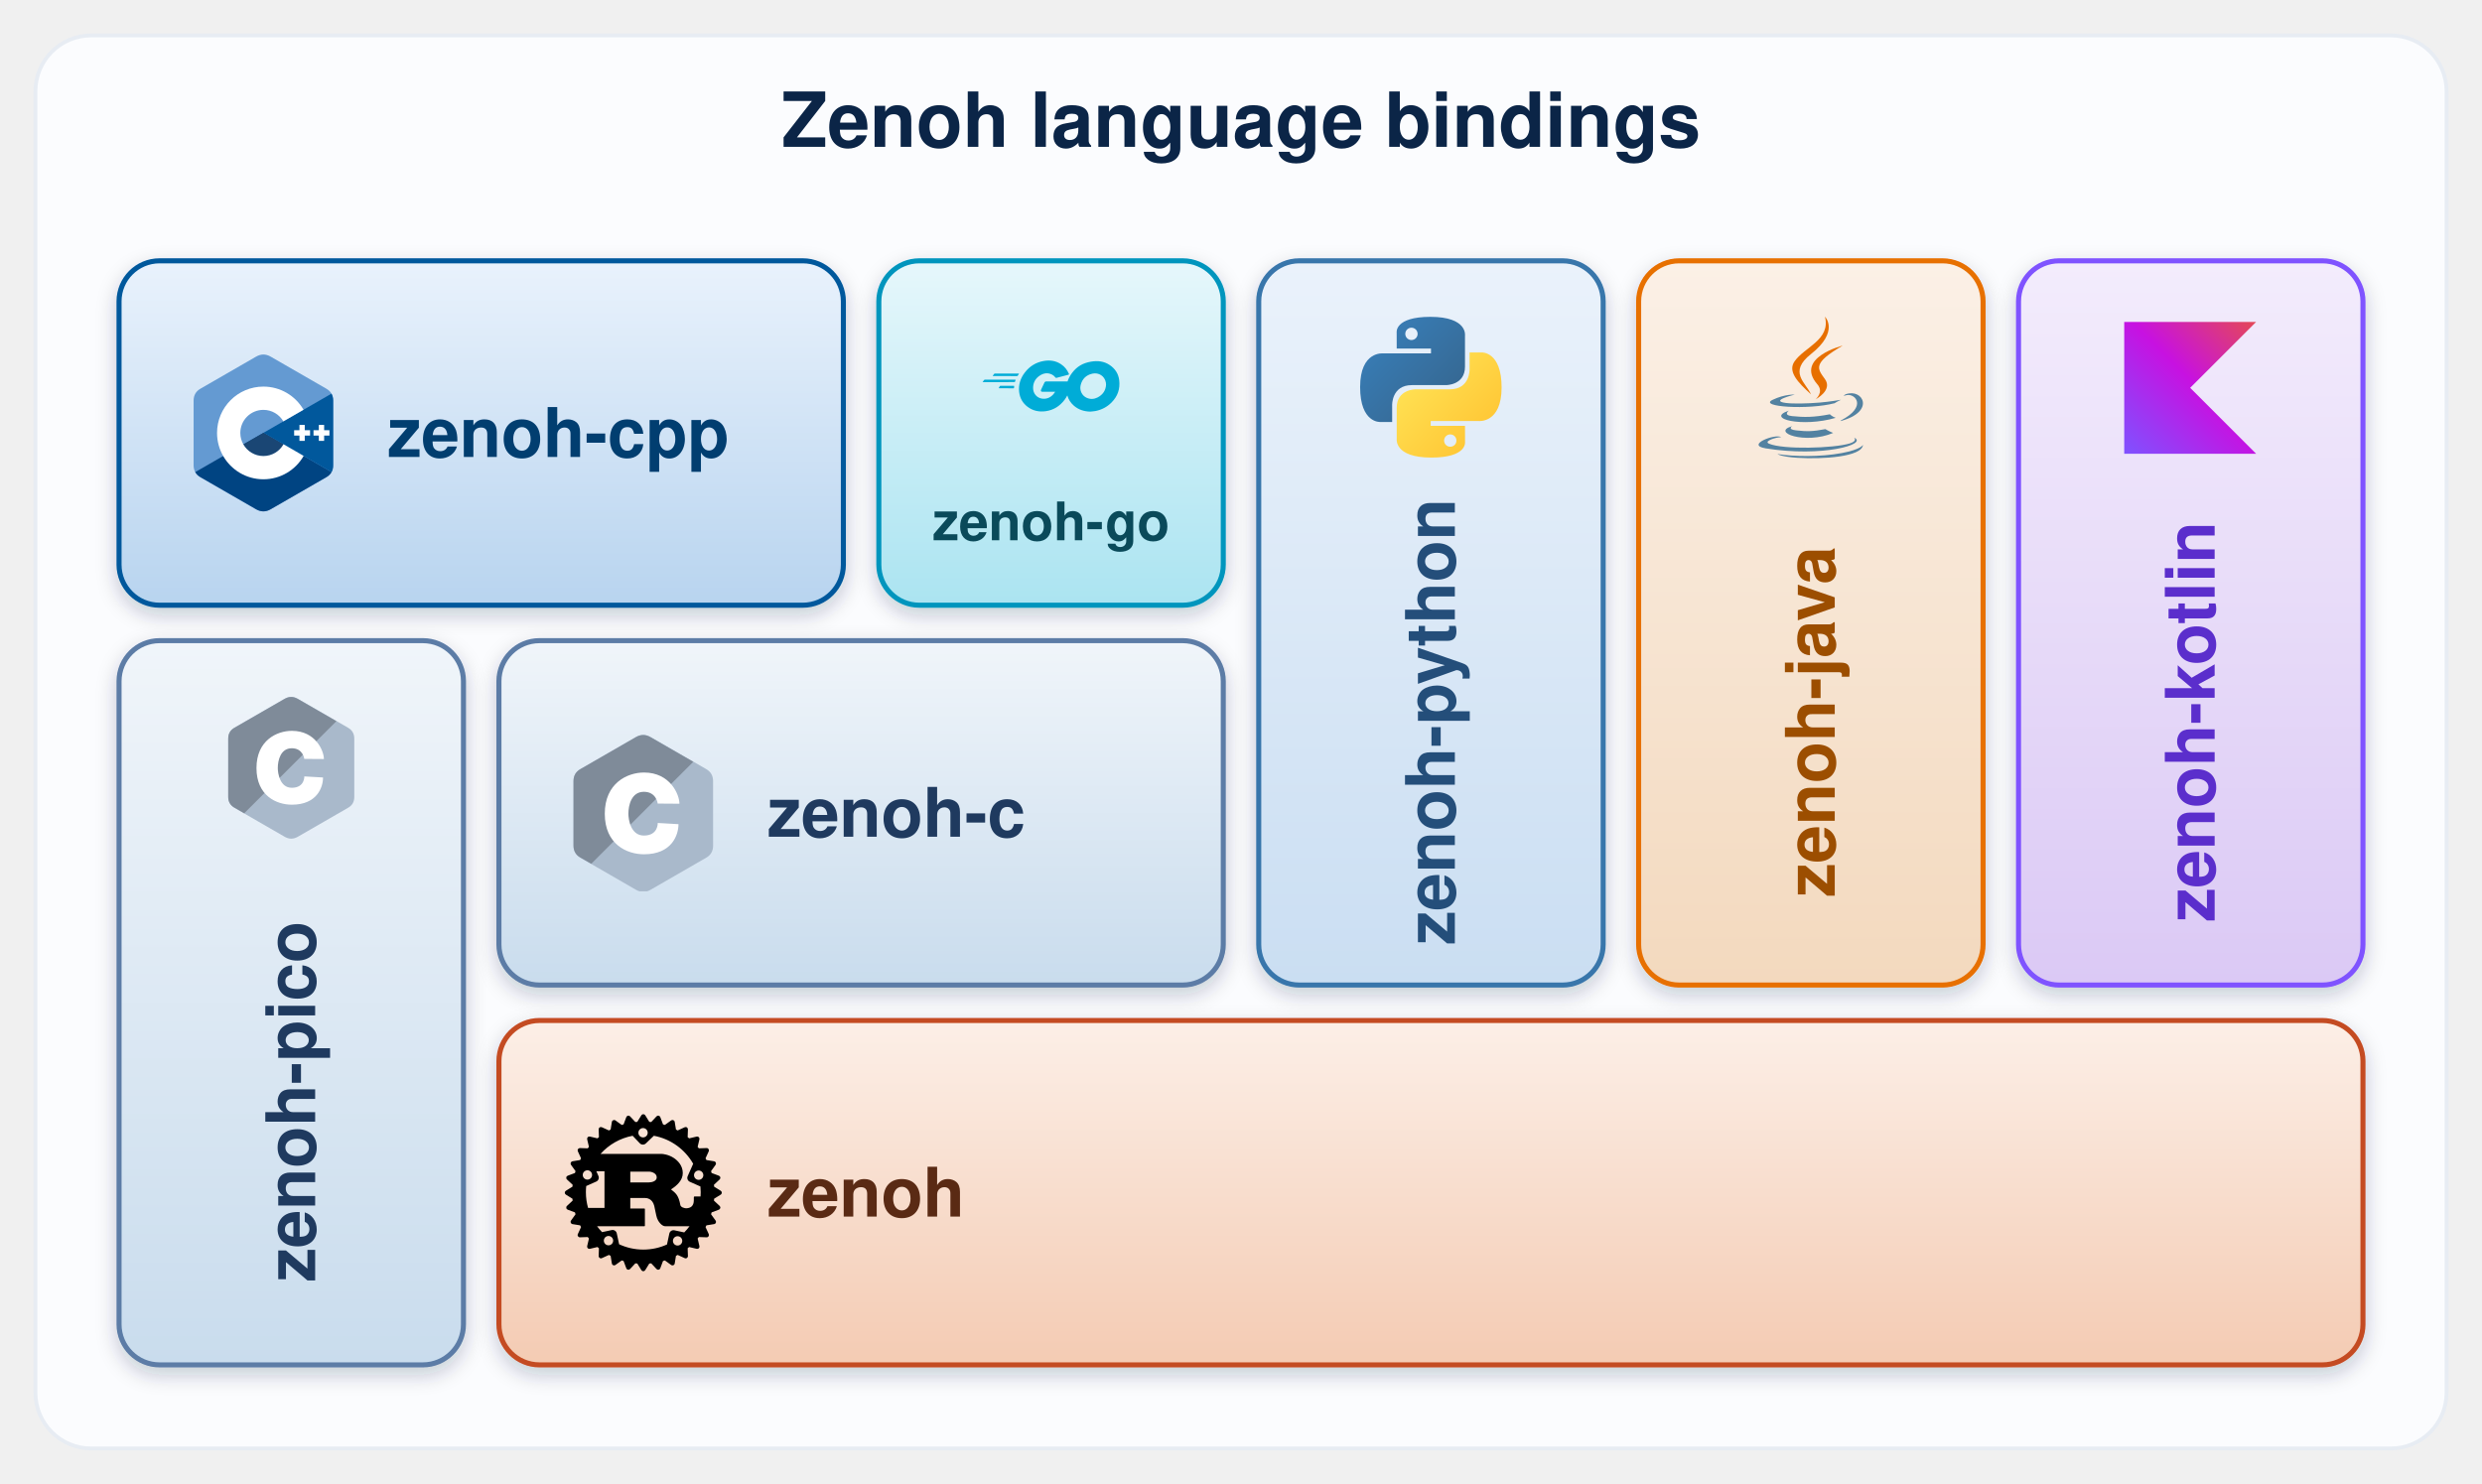
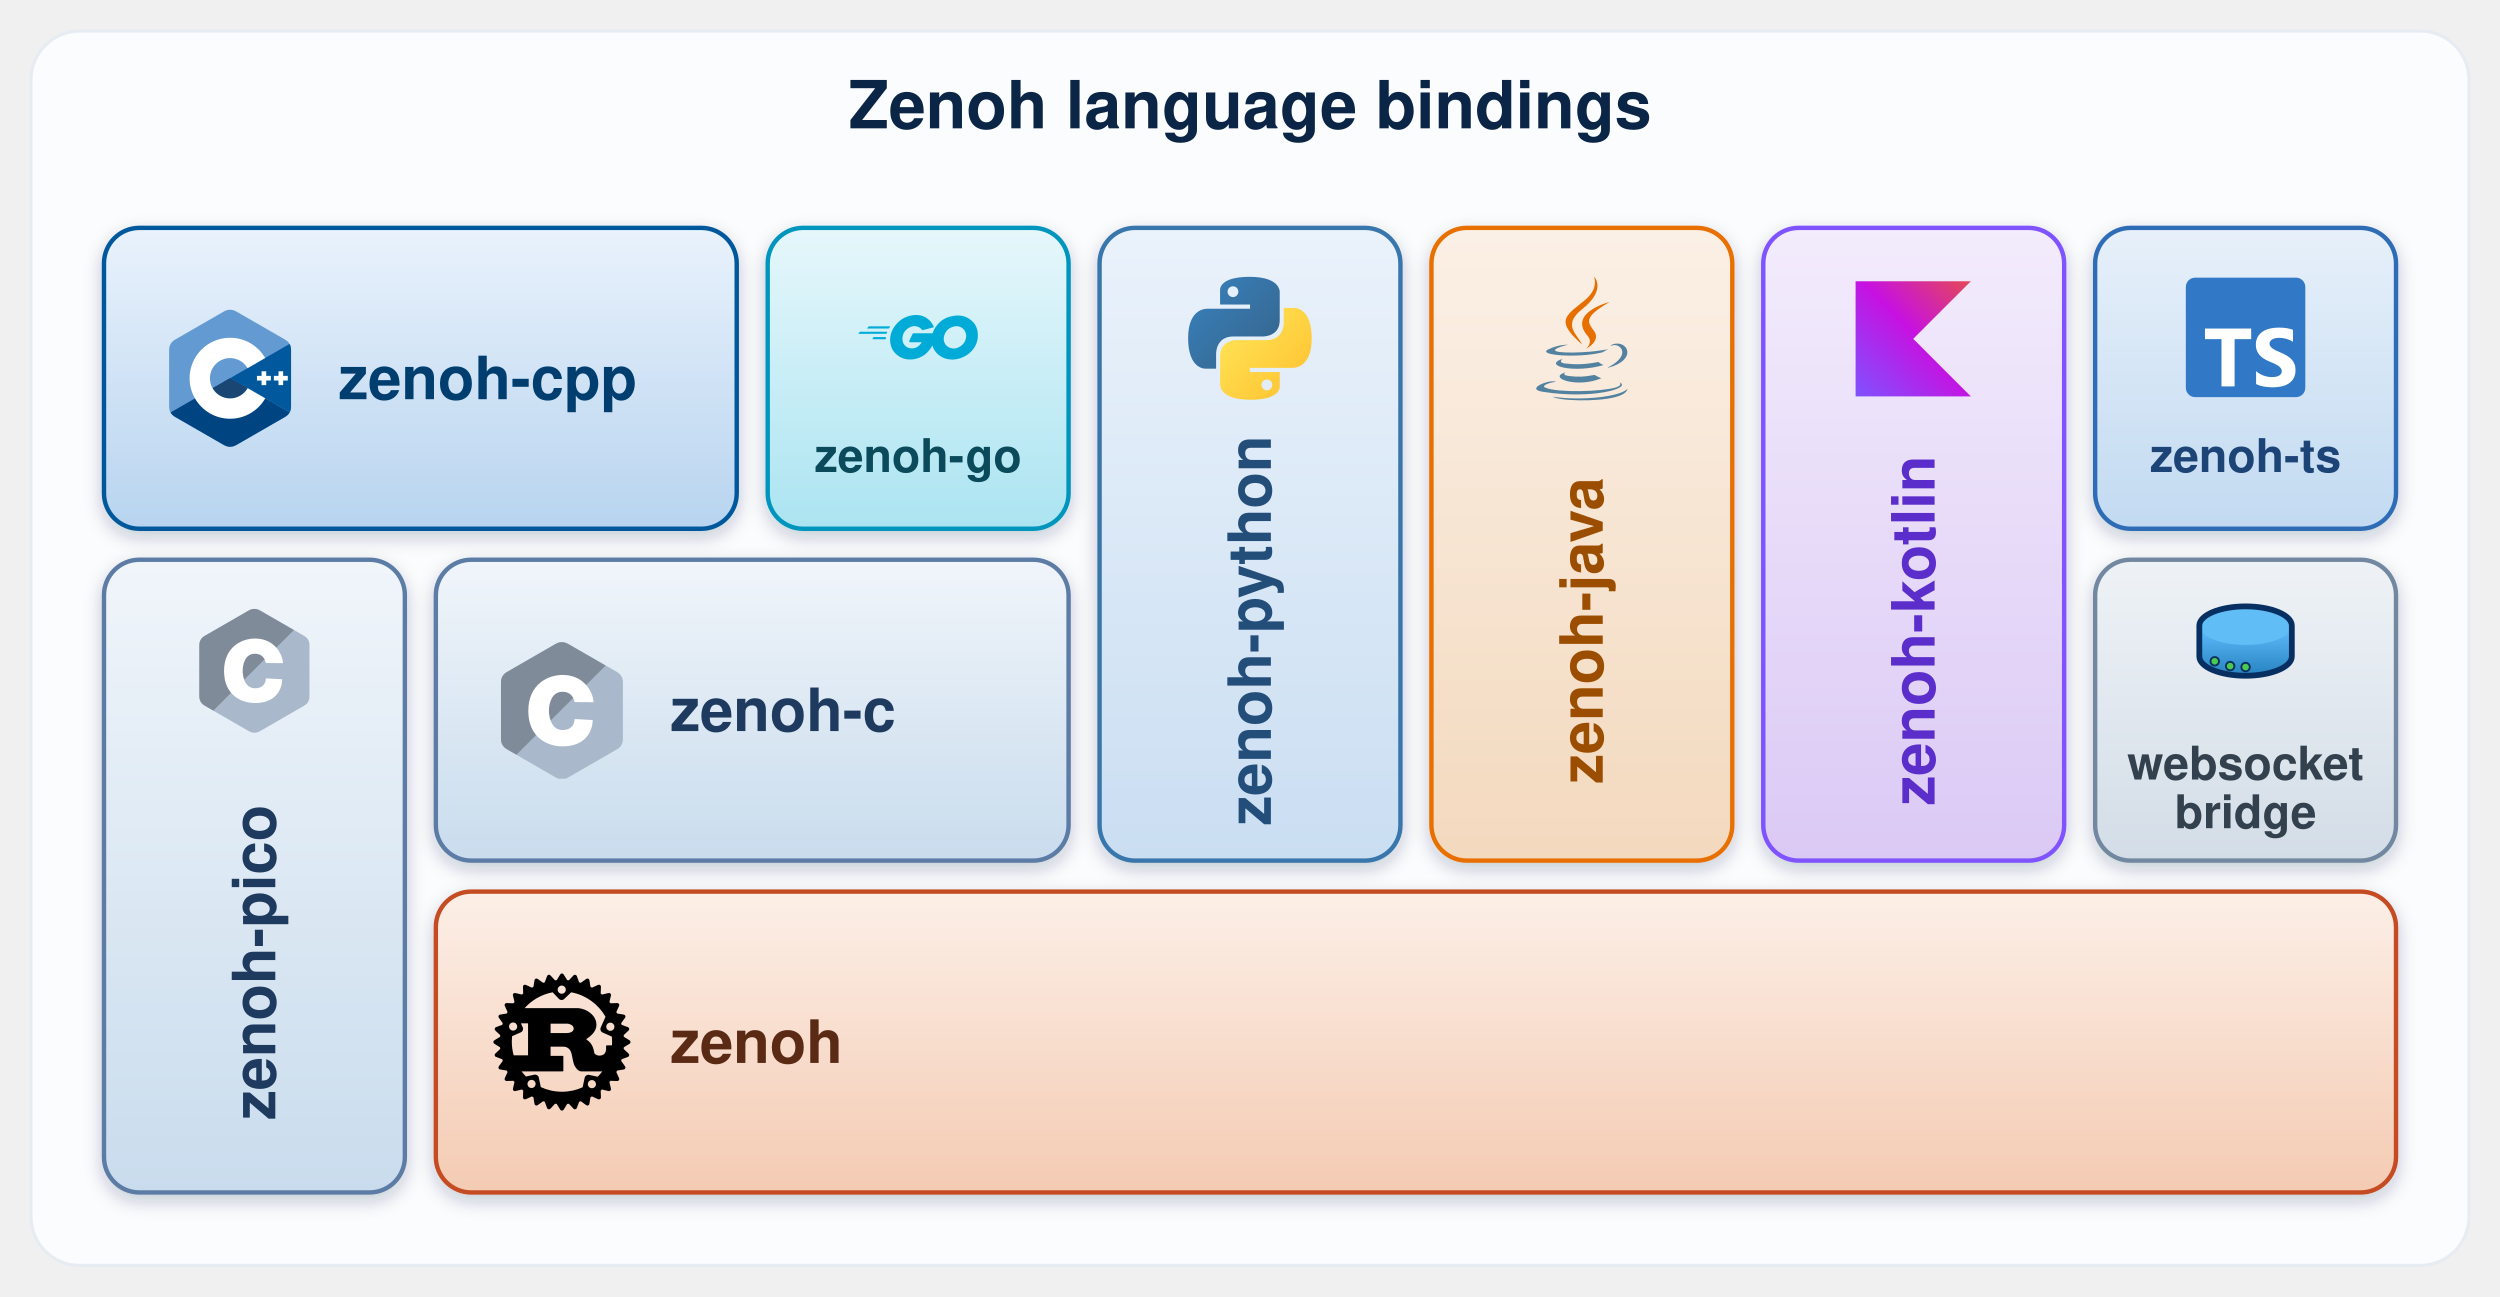
- <svg xmlns="http://www.w3.org/2000/svg" viewBox="0 0 980 586" role="img" aria-labelledby="title desc" font-family="'Segoe UI', Helvetica, Arial, sans-serif">
+ <svg xmlns="http://www.w3.org/2000/svg" viewBox="0 0 1130 586" role="img" aria-labelledby="title desc" font-family="'Segoe UI', Helvetica, Arial, sans-serif">
  <defs>
    <linearGradient id="grad-rust" x1="0" x2="0" y1="0" y2="1">
      <stop offset="0" stop-color="#FCEFE7" />
      <stop offset="1" stop-color="#F4CBB3" />
    </linearGradient>
    <linearGradient id="grad-c" x1="0" x2="0" y1="0" y2="1">
      <stop offset="0" stop-color="#F0F5FA" />
      <stop offset="1" stop-color="#C9DCED" />
    </linearGradient>
    <linearGradient id="grad-cpp" x1="0" x2="0" y1="0" y2="1">
      <stop offset="0" stop-color="#E9F2FC" />
      <stop offset="1" stop-color="#B8D4EF" />
    </linearGradient>
    <linearGradient id="grad-go" x1="0" x2="0" y1="0" y2="1">
      <stop offset="0" stop-color="#E6F7FB" />
      <stop offset="1" stop-color="#ABE4F1" />
    </linearGradient>
    <linearGradient id="grad-python" x1="0" x2="0" y1="0" y2="1">
      <stop offset="0" stop-color="#EAF2FB" />
      <stop offset="1" stop-color="#CADEF2" />
    </linearGradient>
    <linearGradient id="grad-java" x1="0" x2="0" y1="0" y2="1">
      <stop offset="0" stop-color="#FBF0E6" />
      <stop offset="1" stop-color="#F3D9BE" />
    </linearGradient>
    <linearGradient id="grad-kotlin" x1="0" x2="0" y1="0" y2="1">
      <stop offset="0" stop-color="#F3ECFC" />
      <stop offset="1" stop-color="#DBC9F5" />
+     </linearGradient>
+     <linearGradient id="grad-ts" x1="0" x2="0" y1="0" y2="1">
+       <stop offset="0" stop-color="#E7F0FA" />
+       <stop offset="1" stop-color="#C2DAF1" />
+     </linearGradient>
+     <linearGradient id="grad-server" x1="0" x2="0" y1="0" y2="1">
+       <stop offset="0" stop-color="#EEF2F6" />
+       <stop offset="1" stop-color="#D3DDE7" />
    </linearGradient>
    <filter id="softShadow" x="-20%" y="-20%" width="140%" height="140%">
      <feDropShadow dx="0" dy="3" stdDeviation="4" flood-color="#0b2547" flood-opacity=".22" />
    </filter>
    <g id="rust-logo">
      <path d="M254.251,124.862 L243.504,118.209 C243.413,117.162 243.311,116.118 243.198,115.078 L252.434,106.464 C253.373,105.588 253.794,104.292 253.539,103.037 C253.292,101.777 252.409,100.74 251.208,100.293 L239.402,95.878 C239.106,94.855 238.795,93.84 238.477,92.83 L245.842,82.601 C246.593,81.562 246.747,80.209 246.258,79.023 C245.769,77.841 244.7,76.995 243.435,76.787 L230.986,74.762 C230.501,73.818 229.997,72.888 229.489,71.966 L234.72,60.483 C235.256,59.314 235.146,57.954 234.432,56.892 C233.72,55.826 232.514,55.202 231.228,55.251 L218.592,55.691 C217.939,54.874 217.274,54.065 216.596,53.27 L219.5,40.962 C219.793,39.712 219.424,38.403 218.514,37.496 C217.611,36.591 216.3,36.217 215.05,36.51 L202.745,39.411 C201.948,38.736 201.138,38.068 200.319,37.415 L200.761,24.78 C200.81,23.5 200.187,22.285 199.12,21.575 C198.051,20.861 196.699,20.754 195.532,21.284 L184.051,26.519 C183.124,26.01 182.194,25.506 181.255,25.019 L179.225,12.567 C179.019,11.305 178.173,10.234 176.989,9.745 C175.808,9.253 174.453,9.412 173.413,10.16 L163.177,17.525 C162.17,17.205 161.157,16.896 160.135,16.603 L155.72,4.794 C155.272,3.591 154.235,2.708 152.975,2.458 C151.718,2.211 150.424,2.629 149.551,3.564 L140.936,12.807 C139.897,12.692 138.85,12.587 137.806,12.501 L131.153,1.751 C130.48,0.663 129.289,0 128.007,0 C126.726,0 125.535,0.663 124.864,1.751 L118.211,12.501 C117.165,12.587 116.118,12.692 115.078,12.807 L106.461,3.564 C105.588,2.629 104.292,2.211 103.037,2.458 C101.777,2.71 100.74,3.591 100.293,4.794 L95.878,16.603 C94.855,16.896 93.843,17.207 92.833,17.525 L82.599,10.16 C81.559,9.409 80.204,9.25 79.02,9.745 C77.839,10.234 76.99,11.305 76.785,12.567 L74.755,25.019 C73.815,25.506 72.886,26.007 71.959,26.519 L60.478,21.284 C59.311,20.751 57.951,20.861 56.89,21.575 C55.823,22.285 55.2,23.5 55.248,24.78 L55.689,37.415 C54.872,38.068 54.062,38.736 53.262,39.411 L40.957,36.51 C39.707,36.219 38.396,36.591 37.491,37.496 C36.581,38.403 36.212,39.712 36.505,40.962 L39.404,53.27 C38.731,54.067 38.066,54.874 37.413,55.691 L24.777,55.251 C23.503,55.214 22.285,55.826 21.573,56.892 C20.859,57.954 20.751,59.314 21.282,60.483 L26.516,71.966 C26.007,72.888 25.504,73.818 25.017,74.762 L12.567,76.787 C11.303,76.993 10.236,77.839 9.745,79.023 C9.255,80.209 9.414,81.562 10.16,82.601 L17.525,92.83 C17.205,93.84 16.894,94.855 16.6,95.878 L4.792,100.293 C3.593,100.74 2.71,101.777 2.461,103.037 C2.211,104.294 2.629,105.588 3.566,106.464 L12.804,115.078 C12.689,116.118 12.587,117.165 12.499,118.209 L1.751,124.862 C0.663,125.535 -1.42108547e-14,126.723 -1.42108547e-14,128.007 C-1.42108547e-14,129.291 0.663,130.48 1.751,131.15 L12.499,137.803 C12.587,138.85 12.689,139.895 12.804,140.934 L3.566,149.551 C2.629,150.424 2.211,151.721 2.461,152.975 C2.71,154.235 3.593,155.27 4.792,155.72 L16.6,160.135 C16.894,161.157 17.205,162.172 17.525,163.182 L10.16,173.413 C9.412,174.455 9.253,175.808 9.745,176.989 C10.236,178.176 11.305,179.022 12.57,179.225 L25.017,181.25 C25.504,182.194 26.003,183.124 26.516,184.051 L21.282,195.529 C20.749,196.696 20.859,198.054 21.573,199.12 C22.287,200.189 23.503,200.813 24.777,200.761 L37.408,200.319 C38.066,201.14 38.729,201.945 39.404,202.745 L36.505,215.055 C36.212,216.303 36.581,217.606 37.491,218.514 C38.394,219.426 39.707,219.791 40.957,219.497 L53.262,216.599 C54.062,217.279 54.872,217.939 55.689,218.59 L55.248,231.228 C55.2,232.507 55.823,233.72 56.89,234.434 C57.951,235.146 59.311,235.254 60.478,234.72 L71.959,229.489 C72.884,230.002 73.813,230.501 74.755,230.988 L76.785,243.433 C76.99,244.7 77.837,245.771 79.02,246.258 C80.202,246.75 81.559,246.591 82.599,245.845 L92.828,238.475 C93.838,238.795 94.853,239.108 95.875,239.402 L100.29,251.206 C100.738,252.404 101.775,253.292 103.034,253.537 C104.292,253.791 105.586,253.371 106.459,252.431 L115.076,243.193 C116.115,243.313 117.162,243.413 118.209,243.506 L124.862,254.254 C125.532,255.337 126.723,256.005 128.005,256.005 C129.287,256.005 130.478,255.34 131.15,254.254 L137.803,243.506 C138.85,243.413 139.895,243.313 140.934,243.193 L149.549,252.431 C150.422,253.371 151.718,253.791 152.973,253.537 C154.233,253.29 155.27,252.404 155.717,251.206 L160.132,239.402 C161.154,239.108 162.17,238.795 163.18,238.475 L173.411,245.845 C174.451,246.591 175.806,246.75 176.987,246.258 C178.171,245.771 179.017,244.697 179.223,243.433 L181.253,230.988 C182.192,230.501 183.121,229.995 184.048,229.489 L195.529,234.72 C196.696,235.254 198.054,235.146 199.118,234.434 C200.184,233.72 200.805,232.509 200.759,231.228 L200.319,218.59 C201.136,217.937 201.945,217.279 202.742,216.599 L215.048,219.497 C216.298,219.791 217.609,219.426 218.511,218.514 C219.421,217.606 219.791,216.303 219.497,215.055 L216.599,202.745 C217.274,201.945 217.939,201.14 218.59,200.319 L231.225,200.761 C232.5,200.813 233.718,200.189 234.429,199.12 C235.144,198.054 235.254,196.696 234.718,195.529 L229.486,184.051 C229.997,183.124 230.499,182.194 230.983,181.25 L243.433,179.225 C244.7,179.022 245.766,178.176 246.255,176.989 C246.745,175.808 246.591,174.455 245.84,173.413 L238.475,163.182 C238.793,162.172 239.104,161.157 239.4,160.135 L251.206,155.72 C252.407,155.27 253.292,154.235 253.537,152.975 C253.791,151.718 253.371,150.424 252.431,149.551 L243.196,140.934 C243.308,139.895 243.411,138.848 243.501,137.803 L254.249,131.15 C255.337,130.48 256,129.289 256,128.007 C256,126.726 255.34,125.535 254.251,124.862 L254.251,124.862 Z M182.319,214.018 C178.215,213.133 175.605,209.087 176.486,204.971 C177.364,200.859 181.407,198.242 185.509,199.127 C189.613,200.006 192.227,204.058 191.347,208.168 C190.466,212.277 186.421,214.896 182.319,214.018 L182.319,214.018 Z M178.667,189.319 C174.923,188.517 171.239,190.899 170.437,194.651 L166.621,212.458 C154.846,217.802 141.771,220.771 128,220.771 C113.914,220.771 100.554,217.655 88.569,212.083 L84.756,194.277 C83.954,190.53 80.27,188.143 76.528,188.947 L60.808,192.323 C57.89,189.319 55.175,186.12 52.68,182.742 L129.169,182.742 C130.035,182.742 130.612,182.586 130.612,181.798 L130.612,154.741 C130.612,153.954 130.035,153.797 129.169,153.797 L106.799,153.797 L106.799,136.646 L130.994,136.646 C133.202,136.646 142.803,137.277 145.872,149.549 C146.834,153.323 148.944,165.599 150.388,169.529 C151.826,173.937 157.681,182.742 163.921,182.742 L202.036,182.742 C202.469,182.742 202.931,182.693 203.418,182.605 C200.774,186.198 197.873,189.598 194.749,192.775 L178.667,189.319 L178.667,189.319 Z M72.876,213.646 C68.772,214.532 64.731,211.915 63.848,207.803 C62.97,203.684 65.58,199.641 69.684,198.756 C73.789,197.878 77.832,200.495 78.712,204.606 C79.59,208.715 76.978,212.766 72.876,213.646 L72.876,213.646 Z M43.86,95.985 C45.563,99.828 43.831,104.331 39.993,106.031 C36.156,107.736 31.665,106.001 29.963,102.156 C28.26,98.311 29.992,93.816 33.83,92.111 C37.67,90.409 42.158,92.14 43.86,95.985 L43.86,95.985 Z M34.942,117.125 L51.318,109.849 C54.816,108.296 56.396,104.196 54.842,100.691 L51.47,93.065 L64.734,93.065 L64.734,152.853 L37.973,152.853 C35.652,144.693 34.407,136.081 34.407,127.181 C34.407,123.783 34.59,120.425 34.942,117.125 L34.942,117.125 Z M106.804,111.319 L106.804,93.696 L138.39,93.696 C140.022,93.696 149.911,95.582 149.911,102.976 C149.911,109.115 142.326,111.316 136.089,111.316 L106.804,111.316 L106.804,111.319 Z M221.596,127.181 C221.596,129.519 221.51,131.833 221.339,134.129 L211.736,134.129 C210.775,134.129 210.388,134.761 210.388,135.702 L210.388,140.112 C210.388,150.493 204.535,152.75 199.406,153.325 C194.522,153.875 189.106,151.28 188.439,148.291 C185.557,132.085 180.756,128.624 173.174,122.643 C182.583,116.668 192.374,107.853 192.374,96.054 C192.374,83.313 183.64,75.288 177.686,71.352 C169.334,65.847 160.086,64.744 157.591,64.744 L58.279,64.744 C71.746,49.713 89.998,39.066 110.641,35.192 L122.347,47.473 C124.994,50.244 129.377,50.347 132.146,47.698 L145.244,35.17 C172.689,40.279 195.926,57.364 209.317,80.803 L200.35,101.056 C198.802,104.561 200.382,108.66 203.877,110.213 L221.141,117.881 C221.439,120.946 221.596,124.042 221.596,127.181 L221.596,127.181 Z M122.352,24.745 C125.385,21.84 130.196,21.955 133.1,24.992 C135.998,28.038 135.888,32.854 132.848,35.757 C129.815,38.663 125.004,38.55 122.1,35.507 C119.204,32.467 119.315,27.651 122.352,24.745 L122.352,24.745 Z M211.335,96.355 C213.035,92.512 217.526,90.778 221.363,92.483 C225.201,94.185 226.933,98.686 225.23,102.528 C223.53,106.373 219.04,108.107 215.2,106.403 C211.367,104.7 209.635,100.202 211.335,96.355 L211.335,96.355 Z" fill="#000000" />
    </g>
    <g id="c-logo">
      <path d="M255.987,85.672 C255.985,80.829 254.95,76.55 252.858,72.878 C250.803,69.266 247.724,66.24 243.596,63.846 C209.515,44.176 175.401,24.566 141.332,4.876 C132.147,-0.431 123.241,-0.238 114.124,5.146 C100.559,13.154 32.643,52.102 12.405,63.835 C4.071,68.665 0.015,76.056 0.013,85.663 C0,125.221 0.013,164.777 0,204.336 C0.002,209.072 0.993,213.268 2.993,216.886 C5.049,220.606 8.17,223.716 12.394,226.164 C32.633,237.897 100.558,276.842 114.12,284.852 C123.241,290.239 132.147,290.431 141.335,285.122 C175.405,265.431 209.521,245.822 243.607,226.152 C247.831,223.705 250.952,220.593 253.008,216.876 C255.005,213.258 255.998,209.062 256,204.325 C256,204.325 256,125.231 255.987,85.672" fill="#A9B9CB" />
      <path d="M141.101,5.134 C131.931,-0.16 123.04,0.033 113.938,5.403 C100.395,13.39 32.59,52.237 12.385,63.94 C4.064,68.757 0.015,76.129 0.013,85.711 C0,125.166 0.013,164.62 0,204.076 C0.002,208.8 0.991,212.985 2.988,216.593 C5.041,220.304 8.157,223.406 12.374,225.847 C17.003,228.528 24.133,232.635 32.533,237.467 L219.625,50.375 C193.447,35.301 167.262,20.239 141.101,5.134" fill="#7F8B99" />
      <path d="M154.456,126.968 L194.295,127.249 C194.295,110.65 177.493,70 129.322,70 C98.631,70 57.371,89.512 57.371,145.61 C57.371,201.707 97.818,220 129.322,220 C180.339,220 192.532,184.698 192.532,164.748 L154.525,162.575 C154.525,162.575 155.542,185.65 129.119,185.65 C104.729,185.65 100.659,155.772 100.659,145.61 C100.659,130.163 106.152,105.366 129.119,105.366 C152.087,105.366 154.456,126.968 154.456,126.968" fill="#FFFFFF" />
    </g>
    <g id="cpp-logo">
      <path d="M255.987,84.59 C255.985,79.753 254.95,75.478 252.858,71.809 C250.803,68.201 247.724,65.177 243.596,62.786 C209.515,43.135 175.401,23.544 141.332,3.873 C132.147,-1.43 123.241,-1.237 114.124,4.142 C100.559,12.142 32.643,51.053 12.405,62.775 C4.071,67.6 0.015,74.984 0.013,84.581 C0,124.101 0.013,163.62 0,203.14 C0,207.872 0.993,212.064 2.993,215.678 C5.049,219.395 8.17,222.502 12.394,224.947 C32.633,236.669 100.558,275.576 114.12,283.578 C123.241,288.96 132.147,289.153 141.335,283.848 C175.405,264.176 209.521,244.586 243.607,224.935 C247.831,222.491 250.952,219.382 253.008,215.668 C255.005,212.054 256,207.862 256,203.129 C256,203.129 256,124.111 255.987,84.59" fill="#649AD2" />
      <path d="M128.392,143.476 L2.993,215.678 C5.049,219.395 8.17,222.502 12.394,224.947 C32.633,236.669 100.558,275.576 114.12,283.578 C123.241,288.96 132.147,289.153 141.335,283.848 C175.405,264.176 209.521,244.586 243.607,224.935 C247.831,222.491 250.952,219.382 253.008,215.668 L128.392,143.476" fill="#004482" />
      <path d="M91.25,164.863 C98.547,177.601 112.264,186.193 128,186.193 C143.833,186.193 157.628,177.492 164.888,164.617 L128.392,143.476 L91.25,164.863" fill="#1A4674" />
      <path d="M255.987,84.59 C255.985,79.753 254.95,75.478 252.858,71.809 L128.392,143.476 L253.008,215.668 C255.005,212.054 255.998,207.862 256,203.129 C256,203.129 256,124.111 255.987,84.59" fill="#01589C" />
      <path d="M249.135,148.636 L239.397,148.636 L239.397,158.376 L229.657,158.376 L229.657,148.636 L219.92,148.636 L219.92,138.899 L229.657,138.899 L229.657,129.161 L239.397,129.161 L239.397,138.899 L249.135,138.899 L249.135,148.636 Z M128,58.847 C159.135,58.847 186.358,75.587 201.169,100.556 L201.614,101.315 L164.613,122.622 C157.28,110.013 143.635,101.528 128,101.528 C104.621,101.528 85.667,120.481 85.667,143.86 C85.667,151.506 87.705,158.672 91.25,164.863 C98.547,177.601 112.264,186.193 128,186.193 C143.659,186.193 157.325,177.682 164.647,165.04 L164.888,164.617 L201.835,186.023 C187.186,211.62 159.607,228.874 128,228.874 C96.451,228.874 68.916,211.689 54.246,186.167 C47.084,173.708 42.986,159.263 42.986,143.86 C42.986,96.91 81.047,58.847 128,58.847 Z M203.865,129.161 L203.865,138.899 L213.602,138.899 L213.602,148.636 L203.865,148.636 L203.865,158.376 L194.127,158.376 L194.127,148.636 L184.389,148.636 L184.389,138.899 L194.127,138.899 L194.127,129.161 L203.865,129.161 Z" fill="#FFFFFF" />
    </g>
    <g id="go-logo">
      <path d="M292.533,13.295 L293.657,14.046 C306.869,22.77 316.342,34.736 322.574,49.195 C324.07,51.438 323.073,52.685 320.081,53.432 L315.018,54.728 C303.571,57.677 294.487,60.157 283.191,63.106 L276.748,64.784 C274.428,65.358 273.788,65.117 271.32,62.307 L270.972,61.908 C267.453,57.92 264.817,55.256 260.155,52.878 L259.256,52.435 C243.551,44.708 228.345,46.951 214.135,56.175 C197.184,67.143 188.459,83.347 188.708,103.539 C188.958,123.481 202.668,139.934 222.362,142.676 C239.313,144.92 253.522,138.937 264.74,126.224 C266.984,123.481 268.978,120.49 271.471,117 L223.359,117 C218.124,117 216.878,113.759 218.623,109.522 L219.487,107.487 C222.691,100.033 227.66,89.319 230.887,83.193 L231.591,81.874 C232.453,80.38 234.203,78.361 237.568,78.361 L317.792,78.36 C321.395,66.946 327.241,56.16 335.038,45.954 C353.236,22.023 375.173,9.558 404.838,4.323 C430.265,-0.164 454.197,2.329 475.884,17.037 C495.578,30.498 507.793,48.696 511.033,72.627 C515.271,106.281 505.549,133.702 482.366,157.135 C465.913,173.837 445.721,184.307 422.537,189.043 C415.807,190.29 409.076,190.539 402.595,191.287 C379.91,190.788 359.219,184.307 341.769,169.35 C329.496,158.741 321.042,145.702 316.841,130.522 C313.926,136.41 310.44,142.049 306.371,147.413 C288.422,171.095 264.99,185.803 235.325,189.791 C210.895,193.032 188.21,188.295 168.267,173.338 C149.82,159.378 139.35,140.931 136.608,117.997 C133.367,90.825 141.344,66.395 157.797,44.957 C175.496,21.773 198.929,7.066 227.597,1.831 C250.596,-2.329 272.634,0.236 292.533,13.295 L292.533,13.295 Z M411.12,49.017 L410.322,49.195 C387.139,54.43 372.182,69.137 366.698,92.57 C362.21,112.014 371.683,131.708 389.632,139.685 C403.342,145.668 417.053,144.92 430.265,138.189 C449.959,127.969 460.678,112.014 461.924,90.576 C461.675,87.335 461.675,84.842 461.176,82.349 C456.74,57.948 434.512,44.025 411.12,49.017 L411.12,49.017 Z M116.416,94.564 C117.413,94.564 117.912,95.312 117.912,96.309 L117.413,102.292 C117.413,103.289 116.416,104.037 115.668,104.037 L61.324,103.788 C60.327,103.788 60.078,103.04 60.576,102.292 L64.066,96.06 C64.565,95.312 65.562,94.564 66.559,94.564 L116.416,94.564 Z M121.9,71.63 C122.897,71.63 123.396,72.378 123.147,73.126 L121.152,79.109 C120.903,80.106 119.906,80.604 118.909,80.604 L0.997,80.854 C0,80.854 -0.249,80.355 0.249,79.607 L5.484,72.877 C5.983,72.129 7.229,71.63 8.226,71.63 L121.9,71.63 Z M134.863,48.696 C135.86,48.696 136.109,49.444 135.611,50.192 L131.373,56.673 C130.874,57.421 129.628,58.169 128.88,58.169 L38.639,57.92 C37.642,57.92 37.393,57.421 37.891,56.673 L43.126,49.942 C43.625,49.195 44.871,48.696 45.868,48.696 L134.863,48.696 Z" fill="#00ACD7" fill-rule="nonzero" />
    </g>
    <g id="python-logo">
      <defs>
        <linearGradient x1="12.959%" y1="12.039%" x2="79.639%" y2="78.201%" id="python-grad-1">
          <stop stop-color="#387EB8" offset="0%" />
          <stop stop-color="#366994" offset="100%" />
        </linearGradient>
        <linearGradient x1="19.128%" y1="20.579%" x2="90.742%" y2="88.429%" id="python-grad-2">
          <stop stop-color="#FFE052" offset="0%" />
          <stop stop-color="#FFC331" offset="100%" />
        </linearGradient>
      </defs>
      <path d="M126.916,0.072 C62.084,0.072 66.132,28.187 66.132,28.187 L66.204,57.315 L128.072,57.315 L128.072,66.06 L41.631,66.06 C41.631,66.06 0.145,61.355 0.145,126.771 C0.145,192.188 36.355,189.868 36.355,189.868 L57.965,189.868 L57.965,159.512 C57.965,159.512 56.8,123.302 93.597,123.302 L154.959,123.302 C154.959,123.302 189.434,123.859 189.434,89.983 L189.434,33.97 C189.434,33.97 194.669,0.072 126.916,0.072 L126.916,0.072 L126.916,0.072 Z M92.802,19.659 C98.957,19.659 103.932,24.634 103.932,30.789 C103.932,36.945 98.957,41.92 92.802,41.92 C86.646,41.92 81.671,36.945 81.671,30.789 C81.671,24.634 86.646,19.659 92.802,19.659 L92.802,19.659 L92.802,19.659 Z" fill="url(#python-grad-1)" />
      <path d="M128.757,254.126 C193.589,254.126 189.541,226.011 189.541,226.011 L189.469,196.884 L127.601,196.884 L127.601,188.139 L214.042,188.139 C214.042,188.139 255.528,192.844 255.528,127.427 C255.528,62.011 219.318,64.331 219.318,64.331 L197.708,64.331 L197.708,94.686 C197.708,94.686 198.873,130.896 162.076,130.896 L100.714,130.896 C100.714,130.896 66.239,130.339 66.239,164.215 L66.239,220.229 C66.239,220.229 61.004,254.126 128.757,254.126 L128.757,254.126 L128.757,254.126 Z M162.871,234.54 C156.716,234.54 151.741,229.565 151.741,223.409 C151.741,217.254 156.716,212.279 162.871,212.279 C169.027,212.279 174.002,217.254 174.002,223.409 C174.002,229.565 169.027,234.54 162.871,234.54 L162.871,234.54 L162.871,234.54 Z" fill="url(#python-grad-2)" />
    </g>
    <g id="java-logo">
      <path d="M82.554,267.473 C82.554,267.473 69.356,275.148 91.947,277.745 C119.316,280.867 133.303,280.42 163.464,274.711 C163.464,274.711 171.393,279.683 182.467,283.99 C114.856,312.967 29.448,282.311 82.554,267.473" fill="#5382A1" />
      <path d="M74.292,229.659 C74.292,229.659 59.489,240.617 82.097,242.955 C111.333,245.971 134.421,246.218 174.373,238.525 C174.373,238.525 179.899,244.127 188.588,247.191 C106.841,271.095 15.79,249.076 74.292,229.659" fill="#5382A1" />
      <path d="M143.942,165.515 C160.601,184.695 139.565,201.955 139.565,201.955 C139.565,201.955 181.866,180.118 162.439,152.772 C144.295,127.271 130.38,114.6 205.707,70.914 C205.707,70.914 87.469,100.444 143.942,165.515" fill="#E76F00" />
      <path d="M233.364,295.442 C233.364,295.442 243.131,303.489 222.607,309.715 C183.581,321.538 60.175,325.108 25.893,310.186 C13.57,304.825 36.68,297.385 43.949,295.824 C51.53,294.18 55.863,294.487 55.863,294.487 C42.158,284.832 -32.72,313.444 17.829,321.637 C155.682,343.993 269.121,311.571 233.364,295.442" fill="#5382A1" />
      <path d="M88.901,190.48 C88.901,190.48 26.129,205.389 66.672,210.803 C83.79,213.095 117.915,212.577 149.702,209.913 C175.68,207.722 201.765,203.063 201.765,203.063 C201.765,203.063 192.605,206.986 185.978,211.511 C122.234,228.276 -0.908,220.477 34.543,203.328 C64.524,188.836 88.901,190.48 88.901,190.48" fill="#5382A1" />
      <path d="M201.506,253.422 C266.305,219.75 236.345,187.392 215.433,191.751 C210.307,192.818 208.022,193.743 208.022,193.743 C208.022,193.743 209.925,190.762 213.559,189.472 C254.929,174.927 286.746,232.369 200.204,255.119 C200.204,255.12 201.207,254.224 201.506,253.422" fill="#5382A1" />
      <path d="M162.439,0.371 C162.439,0.371 198.326,36.27 128.402,91.472 C72.331,135.754 115.616,161.002 128.379,189.849 C95.649,160.318 71.63,134.323 87.744,110.128 C111.395,74.613 176.918,57.394 162.439,0.371" fill="#E76F00" />
      <path d="M95.268,344.665 C157.467,348.647 252.98,342.456 255.242,313.026 C255.242,313.026 250.894,324.183 203.838,333.043 C150.75,343.033 85.274,341.867 46.439,335.464 C46.44,335.463 54.389,342.044 95.268,344.665" fill="#5382A1" />
    </g>
    <g id="kotlin-logo">
      <defs>
        <linearGradient x1="99.991%" y1="0.029%" x2="0.01%" y2="99.97%" id="kotlin-grad-1">
          <stop stop-color="#E44857" offset="0.344%" />
          <stop stop-color="#C711E1" offset="46.89%" />
          <stop stop-color="#7F52FF" offset="100%" />
        </linearGradient>
      </defs>
      <polygon fill="url(#kotlin-grad-1)" points="105.092 109.34 0 109.34 0 4.289 105.092 4.289 52.546 56.794" />
    </g>
+     <g id="ts-logo">
+       <path d="M20,0 L236,0 C247.046,0 256,8.954 256,20 L256,236 C256,247.046 247.046,256 236,256 L20,256 C8.954,256 0,247.046 0,236 L0,20 C0,8.954 8.954,0 20,0 Z" fill="#3178C6" />
+       <path d="M150.518,200.475 L150.518,228.095 C155.01,230.397 160.323,232.123 166.456,233.274 C172.589,234.425 179.053,235 185.849,235 C192.471,235 198.763,234.367 204.723,233.101 C210.683,231.835 215.91,229.749 220.401,226.844 C224.893,223.938 228.449,220.14 231.07,215.45 C233.69,210.761 235,204.964 235,198.059 C235,193.053 234.251,188.665 232.754,184.896 C231.257,181.127 229.097,177.775 226.275,174.841 C223.454,171.906 220.07,169.274 216.126,166.943 C212.181,164.613 207.732,162.412 202.779,160.341 C199.151,158.844 195.898,157.392 193.018,155.982 C190.139,154.572 187.691,153.134 185.676,151.666 C183.66,150.199 182.105,148.645 181.011,147.005 C179.917,145.365 179.37,143.51 179.37,141.438 C179.37,139.539 179.859,137.828 180.838,136.303 C181.817,134.778 183.2,133.469 184.985,132.376 C186.77,131.282 188.958,130.434 191.55,129.829 C194.141,129.225 197.021,128.923 200.188,128.923 C202.492,128.923 204.925,129.096 207.487,129.441 C210.05,129.786 212.627,130.318 215.219,131.038 C217.81,131.757 220.329,132.663 222.777,133.757 C225.224,134.85 227.485,136.116 229.558,137.554 L229.558,111.747 C225.354,110.136 220.761,108.942 215.78,108.165 C210.799,107.388 205.083,107 198.633,107 C192.068,107 185.849,107.705 179.975,109.115 C174.101,110.524 168.932,112.725 164.469,115.717 C160.006,118.71 156.479,122.522 153.887,127.154 C151.296,131.786 150,137.324 150,143.769 C150,151.997 152.375,159.017 157.127,164.829 C161.878,170.64 169.09,175.56 178.765,179.588 C182.566,181.142 186.108,182.666 189.39,184.163 C192.673,185.659 195.509,187.212 197.899,188.823 C200.289,190.434 202.175,192.189 203.557,194.088 C204.939,195.987 205.63,198.145 205.63,200.562 C205.63,202.345 205.198,204 204.334,205.525 C203.471,207.049 202.16,208.373 200.404,209.495 C198.648,210.617 196.459,211.494 193.839,212.127 C191.219,212.76 188.152,213.077 184.639,213.077 C178.65,213.077 172.719,212.027 166.845,209.926 C160.97,207.826 155.528,204.676 150.518,200.475 L150.518,200.475 Z M104.482,131.742 L140,131.742 L140,109 L41,109 L41,131.742 L76.345,131.742 L76.345,233 L104.482,233 L104.482,131.742 Z" fill="#FFFFFF" />
+     </g>
+     <g id="server-logo">
+       <defs>
+         <linearGradient id="server-fill" x1="0" x2="0" y1="0" y2="1">
+           <stop offset="0" stop-color="#62bfff" />
+           <stop offset="1" stop-color="#247fbd" />
+         </linearGradient>
+       </defs>
+       <path d="M-24,-8 v16 c0,6 11,11 24,11s24,-5 24,-11V-8" fill="url(#server-fill)" />
+       <ellipse cx="0" cy="-8" rx="24" ry="10" fill="#61bdf5" />
+       <path d="M -24,-8 A 24 10 0 0 1 24,-8 V 8 A 24 10 0 0 1 -24,8 Z" fill="none" stroke="#072f61" stroke-width="3" stroke-linejoin="round" />
+       <circle cx="-16" cy="10.5" r="2.2" fill="#49ca50" stroke="#07315f" stroke-width="1" />
+       <circle cx="-8" cy="13" r="2.2" fill="#49ca50" stroke="#07315f" stroke-width="1" />
+       <circle cx="0" cy="13.5" r="2.2" fill="#49ca50" stroke="#07315f" stroke-width="1" />
+     </g>
  </defs>
-   <rect x="14" y="14" width="952" height="558" rx="22" fill="#FBFCFE" stroke="#E7ECF3" stroke-width="1.5" />
-   <text x="490.0" y="58" text-anchor="middle" font-size="30" font-weight="800" fill="#0B2547">Zenoh language bindings</text>
+   <rect x="14" y="14" width="1102" height="558" rx="22" fill="#FBFCFE" stroke="#E7ECF3" stroke-width="1.5" />
+   <text x="565.0" y="58" text-anchor="middle" font-size="30" font-weight="800" fill="#0B2547">Zenoh language bindings</text>
  <rect x="47" y="103" width="286" height="136" rx="16" fill="url(#grad-cpp)" stroke="#00599C" stroke-width="2" filter="url(#softShadow)" />
  <rect x="347" y="103" width="136" height="136" rx="16" fill="url(#grad-go)" stroke="#0095BD" stroke-width="2" filter="url(#softShadow)" />
  <rect x="47" y="253" width="136" height="286" rx="16" fill="url(#grad-c)" stroke="#5B7CA6" stroke-width="2" filter="url(#softShadow)" />
  <rect x="197" y="253" width="286" height="136" rx="16" fill="url(#grad-c)" stroke="#5B7CA6" stroke-width="2" filter="url(#softShadow)" />
-   <rect x="197" y="403" width="736" height="136" rx="16" fill="url(#grad-rust)" stroke="#C44B22" stroke-width="2" filter="url(#softShadow)" />
+   <rect x="197" y="403" width="886" height="136" rx="16" fill="url(#grad-rust)" stroke="#C44B22" stroke-width="2" filter="url(#softShadow)" />
+   <rect x="947" y="103" width="136" height="136" rx="16" fill="url(#grad-ts)" stroke="#2D6CB5" stroke-width="2" filter="url(#softShadow)" />
+   <rect x="947" y="253" width="136" height="136" rx="16" fill="url(#grad-server)" stroke="#7287A0" stroke-width="2" filter="url(#softShadow)" />
  <rect x="497" y="103" width="136" height="286" rx="16" fill="url(#grad-python)" stroke="#3776AB" stroke-width="2" filter="url(#softShadow)" />
  <rect x="647" y="103" width="136" height="286" rx="16" fill="url(#grad-java)" stroke="#E76F00" stroke-width="2" filter="url(#softShadow)" />
  <rect x="797" y="103" width="136" height="286" rx="16" fill="url(#grad-kotlin)" stroke="#7F52FF" stroke-width="2" filter="url(#softShadow)" />
  <svg x="73" y="140.0" width="62" height="62" viewBox="0 0 256 288" preserveAspectRatio="xMidYMid meet">
    <use href="#cpp-logo" />
  </svg>
  <text x="153" y="171.0" font-size="27" font-weight="700" fill="#013E70" dominant-baseline="middle">zenoh-cpp</text>
  <svg x="388.0" y="125.5" width="54" height="54" viewBox="0 0 512 192" preserveAspectRatio="xMidYMid meet">
    <use href="#go-logo" />
  </svg>
  <text x="415.0" y="206.0" font-size="21" font-weight="700" text-anchor="middle" fill="#0A4A5A" dominant-baseline="middle">zenoh-go</text>
  <svg x="87.0" y="275" width="56" height="56" viewBox="0 0 256 288" preserveAspectRatio="xMidYMid meet">
    <use href="#c-logo" />
  </svg>
  <text x="115.0" y="435.0" font-size="27" font-weight="700" text-anchor="middle" fill="#1F3A5F" dominant-baseline="middle" transform="rotate(-90 115.0 435.0)">zenoh-pico</text>
  <svg x="223" y="290.0" width="62" height="62" viewBox="0 0 256 288" preserveAspectRatio="xMidYMid meet">
    <use href="#c-logo" />
  </svg>
  <text x="303" y="321.0" font-size="27" font-weight="700" fill="#1F3A5F" dominant-baseline="middle">zenoh-c</text>
  <svg x="223" y="440.0" width="62" height="62" viewBox="0 0 256 256" preserveAspectRatio="xMidYMid meet">
    <use href="#rust-logo" />
  </svg>
  <text x="303" y="471.0" font-size="27" font-weight="700" fill="#5A2A14" dominant-baseline="middle">zenoh</text>
+   <svg x="988.0" y="125.5" width="54" height="54" viewBox="0 0 256 256" preserveAspectRatio="xMidYMid meet">
+     <use href="#ts-logo" />
+   </svg>
+   <text x="1015.0" y="206.0" font-size="21" font-weight="700" text-anchor="middle" fill="#1C4477" dominant-baseline="middle">zenoh-ts</text>
+   <svg x="988.0" y="264.5" width="54" height="54" viewBox="-31 -20 62 44" preserveAspectRatio="xMidYMid meet">
+     <use href="#server-logo" />
+   </svg>
+   <text x="1015.0" y="345.0" font-size="21" font-weight="700" text-anchor="middle" fill="#33414F" dominant-baseline="middle">websocket</text>
+   <text x="1015.0" y="367.0" font-size="21" font-weight="700" text-anchor="middle" fill="#33414F" dominant-baseline="middle">bridge</text>
  <svg x="537.0" y="125" width="56" height="56" viewBox="0 0 256 255" preserveAspectRatio="xMidYMid meet">
    <use href="#python-logo" />
  </svg>
  <text x="565.0" y="285.0" font-size="27" font-weight="700" text-anchor="middle" fill="#244E7A" dominant-baseline="middle" transform="rotate(-90 565.0 285.0)">zenoh-python</text>
  <svg x="687.0" y="125" width="56" height="56" viewBox="0 0 256 346" preserveAspectRatio="xMidYMid meet">
    <use href="#java-logo" />
  </svg>
  <text x="715.0" y="285.0" font-size="27" font-weight="700" text-anchor="middle" fill="#9C4E00" dominant-baseline="middle" transform="rotate(-90 715.0 285.0)">zenoh-java</text>
  <svg x="837.0" y="125" width="56" height="56" viewBox="0 0 106 113" preserveAspectRatio="xMidYMid meet">
    <use href="#kotlin-logo" />
  </svg>
  <text x="865.0" y="285.0" font-size="27" font-weight="700" text-anchor="middle" fill="#5B2ECC" dominant-baseline="middle" transform="rotate(-90 865.0 285.0)">zenoh-kotlin</text>
</svg>
